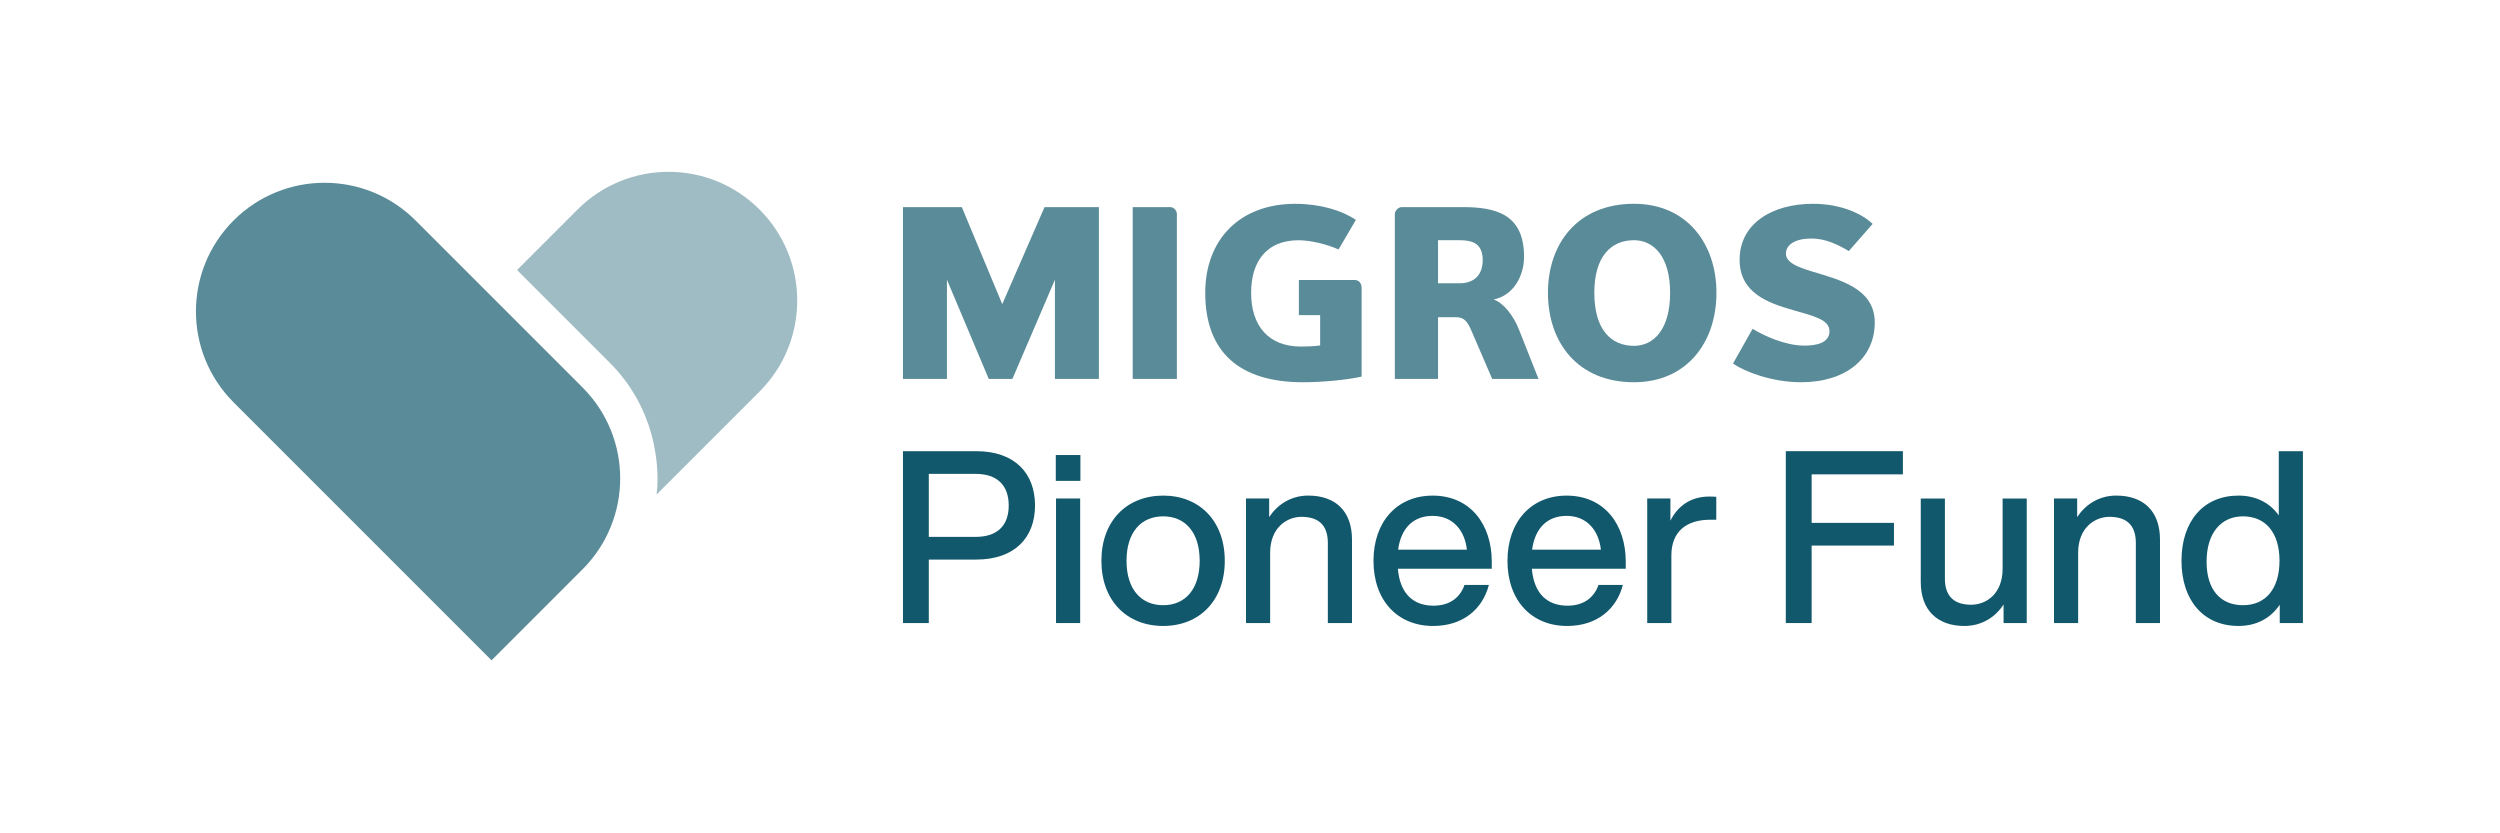
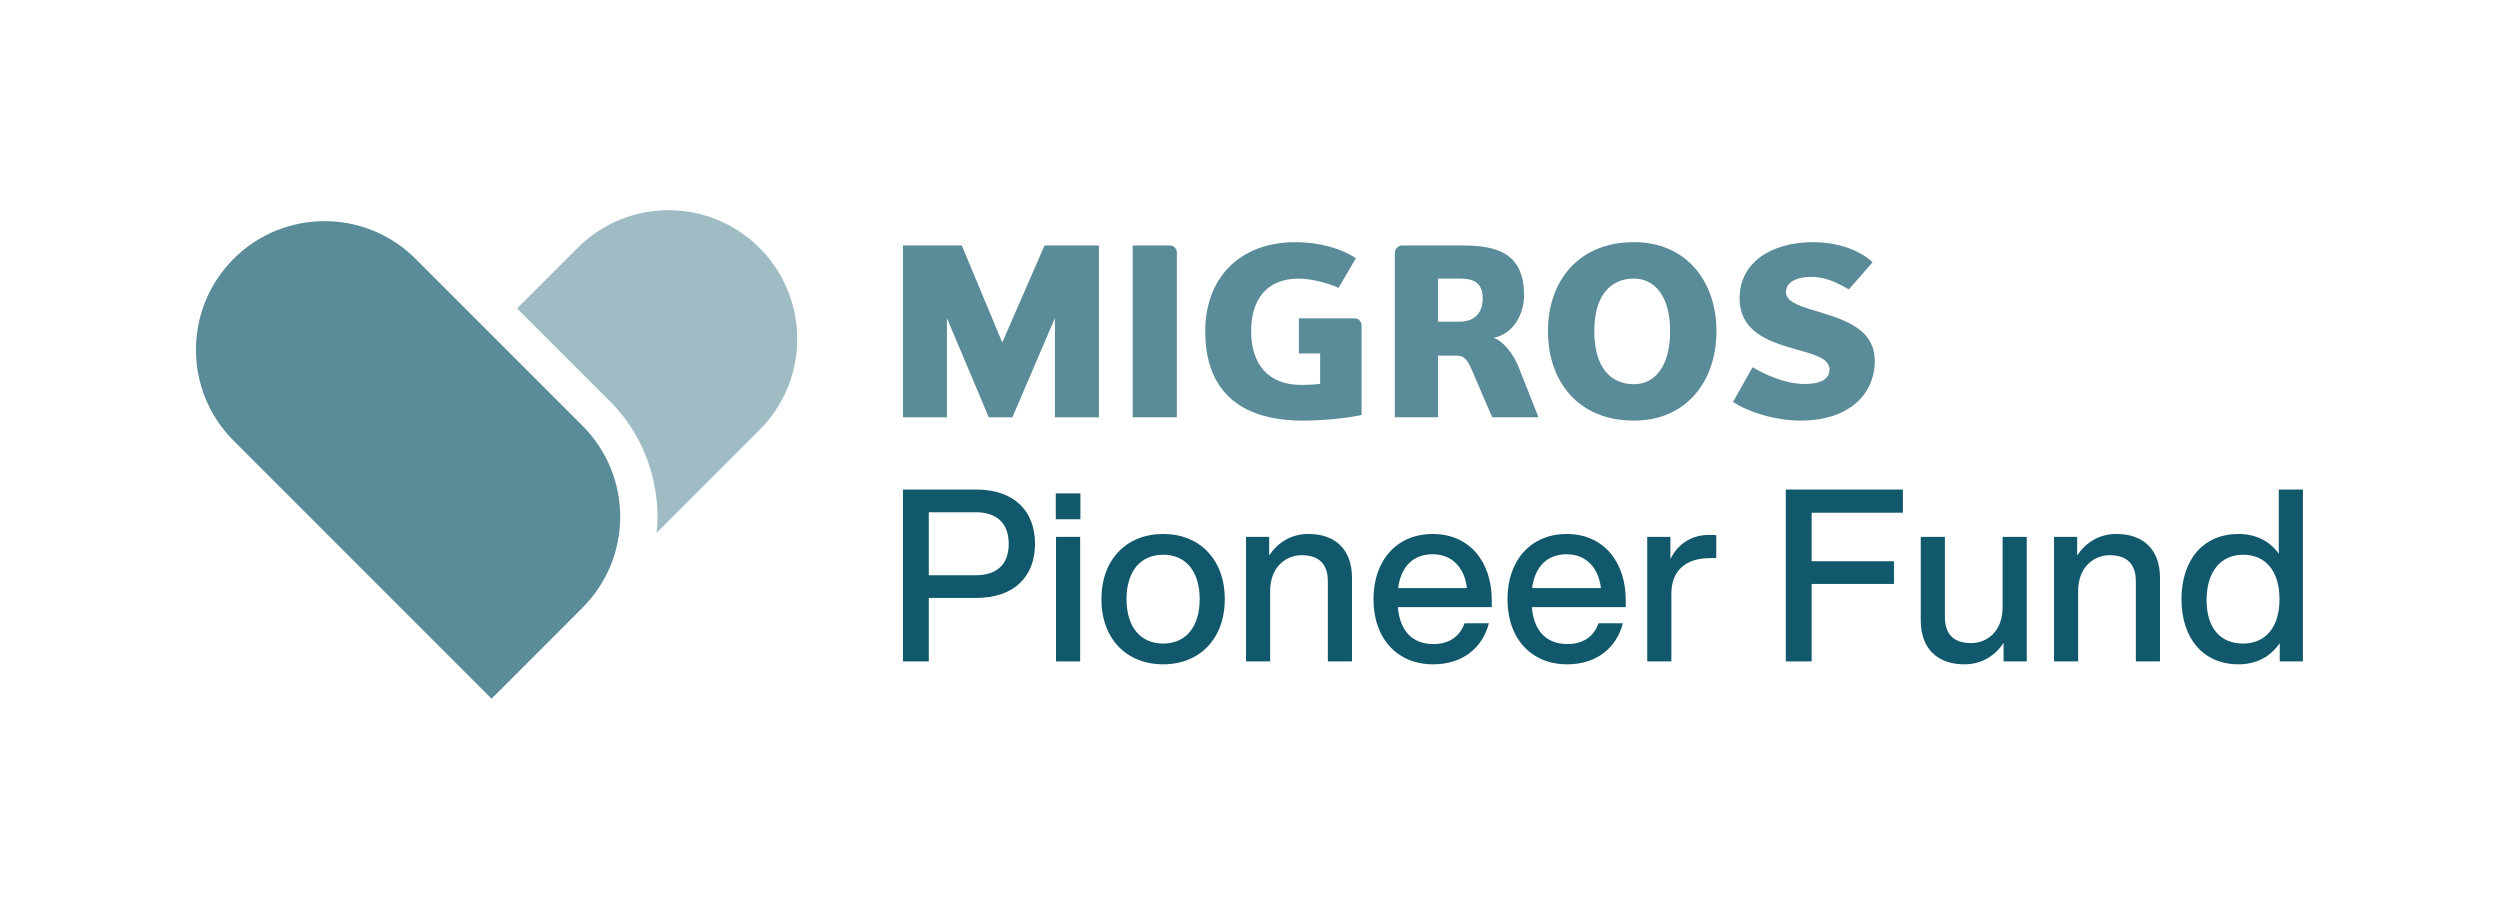
- <svg xmlns="http://www.w3.org/2000/svg" width="100%" height="100%" viewBox="0 0 1703 567" version="1.1" xml:space="preserve" style="fill-rule:evenodd;clip-rule:evenodd;stroke-linejoin:round;stroke-miterlimit:2;">
+ <svg xmlns="http://www.w3.org/2000/svg" width="275px" height="100px" viewBox="0 0 1703 567" version="1.1" xml:space="preserve" style="fill-rule:evenodd;clip-rule:evenodd;stroke-linejoin:round;stroke-miterlimit:2;">
  <g>
    <path d="M705.06,344.34C705.06,366.05 691.41,381.18 664.93,381.18L632.7,381.18L632.7,424.43L615.1,424.43L615.1,307.34L664.93,307.34C691.41,307.34 705.06,322.47 705.06,344.34ZM687.14,344.34C687.14,330.69 679.41,322.8 664.61,322.8L632.7,322.8L632.7,365.72L664.61,365.72C679.41,365.72 687.14,357.99 687.14,344.34Z" style="fill:rgb(17,88,108);fill-rule:nonzero;" />
    <path d="M719.2,309.97L735.97,309.97L735.97,327.57L719.2,327.57L719.2,309.97ZM719.36,339.57L735.81,339.57L735.81,424.43L719.36,424.43L719.36,339.57Z" style="fill:rgb(17,88,108);fill-rule:nonzero;" />
    <path d="M750.28,382C750.28,354.86 767.55,337.6 792.38,337.6C817.05,337.6 834.32,354.87 834.32,382C834.32,409.13 817.05,426.4 792.38,426.4C767.55,426.4 750.28,409.14 750.28,382ZM817.22,382C817.22,362.59 807.35,351.74 792.39,351.74C777.26,351.74 767.39,362.59 767.39,382C767.39,401.41 777.26,412.26 792.39,412.26C807.35,412.26 817.22,401.41 817.22,382Z" style="fill:rgb(17,88,108);fill-rule:nonzero;" />
    <path d="M920.98,367.53L920.98,424.43L904.53,424.43L904.53,369.83C904.53,357.66 898.12,352.07 886.6,352.07C876.57,352.07 865.22,359.47 865.22,376.57L865.22,424.43L848.77,424.43L848.77,339.57L864.56,339.57L864.56,352.23C870.15,343.84 879.2,337.59 891.2,337.59C909.64,337.6 920.98,348.12 920.98,367.53Z" style="fill:rgb(17,88,108);fill-rule:nonzero;" />
    <path d="M1016.2,387.43L952.23,387.43C953.71,404.7 962.92,412.59 976.57,412.59C987.59,412.59 994.66,407 997.62,398.45L1014.23,398.45C1009.95,414.9 996.63,426.41 976.24,426.41C952.23,426.41 935.62,409.31 935.62,382.01C935.62,355.37 951.74,337.61 975.91,337.61C1001.57,337.61 1016.2,357.18 1016.2,382.67L1016.2,387.43ZM952.39,374.44L999.26,374.44C997.78,361.28 989.72,351.42 975.91,351.42C963.57,351.41 954.53,358.81 952.39,374.44Z" style="fill:rgb(17,88,108);fill-rule:nonzero;" />
    <path d="M1107.47,387.43L1043.5,387.43C1044.98,404.7 1054.19,412.59 1067.84,412.59C1078.86,412.59 1085.93,407 1088.89,398.45L1105.5,398.45C1101.22,414.9 1087.9,426.41 1067.51,426.41C1043.5,426.41 1026.89,409.31 1026.89,382.01C1026.89,355.37 1043.01,337.61 1067.18,337.61C1092.84,337.61 1107.47,357.18 1107.47,382.67L1107.47,387.43ZM1043.66,374.44L1090.53,374.44C1089.05,361.28 1080.99,351.42 1067.18,351.42C1054.84,351.41 1045.8,358.81 1043.66,374.44Z" style="fill:rgb(17,88,108);fill-rule:nonzero;" />
    <path d="M1169.13,338.42L1169.13,354.04L1165.02,354.04C1148.74,354.04 1138.54,362.1 1138.54,378.38L1138.54,424.43L1122.09,424.43L1122.09,339.57L1137.88,339.57L1137.88,354.7C1142.48,345.49 1150.87,338.25 1164.36,338.25C1165.85,338.25 1167.32,338.25 1169.13,338.42Z" style="fill:rgb(17,88,108);fill-rule:nonzero;" />
    <path d="M1234.09,323.12L1234.09,356.18L1290.17,356.18L1290.17,371.64L1234.09,371.64L1234.09,424.43L1216.49,424.43L1216.49,307.34L1296.25,307.34L1296.25,323.13L1234.09,323.13L1234.09,323.12Z" style="fill:rgb(17,88,108);fill-rule:nonzero;" />
    <path d="M1380.62,339.57L1380.62,424.43L1364.83,424.43L1364.83,411.77C1359.4,420.16 1350.19,426.41 1338.19,426.41C1319.94,426.41 1308.42,415.88 1308.42,396.48L1308.42,339.58L1324.87,339.58L1324.87,394.18C1324.87,406.35 1331.28,411.94 1342.8,411.94C1353,411.94 1364.18,404.54 1364.18,387.44L1364.18,339.58L1380.62,339.58L1380.62,339.57Z" style="fill:rgb(17,88,108);fill-rule:nonzero;" />
    <path d="M1471.39,367.53L1471.39,424.43L1454.94,424.43L1454.94,369.83C1454.94,357.66 1448.53,352.07 1437.01,352.07C1426.98,352.07 1415.63,359.47 1415.63,376.57L1415.63,424.43L1399.18,424.43L1399.18,339.57L1414.97,339.57L1414.97,352.23C1420.56,343.84 1429.61,337.59 1441.61,337.59C1460.04,337.6 1471.39,348.12 1471.39,367.53Z" style="fill:rgb(17,88,108);fill-rule:nonzero;" />
    <path d="M1568.75,307.34L1568.75,424.43L1552.96,424.43L1552.96,411.93C1546.88,420.97 1537.34,426.4 1524.84,426.4C1501.16,426.4 1486.03,409.13 1486.03,382C1486.03,354.87 1501.16,337.6 1524.84,337.6C1536.85,337.6 1546.22,342.53 1552.3,351.09L1552.3,307.34L1568.75,307.34ZM1552.79,382C1552.79,362.59 1543.09,351.74 1527.96,351.74C1512.83,351.74 1503.13,363.25 1503.13,382.66C1503.13,402.07 1512.83,412.26 1527.96,412.26C1543.09,412.26 1552.79,401.41 1552.79,382Z" style="fill:rgb(17,88,108);fill-rule:nonzero;" />
  </g>
  <path d="M718.62,258.13L718.62,190.56L689.64,258.13L673.55,258.13L645.05,190.56L645.05,258.13L615.1,258.13L615.1,141.09L655.19,141.09L682.73,207.18L711.54,141.09L748.57,141.09L748.57,258.13L718.62,258.13Z" style="fill:rgb(17,88,108);fill-opacity:0.69;fill-rule:nonzero;" />
  <g>
    <path d="M771.6,258.12L771.6,141.08L797.2,141.08C799.46,141.08 801.69,143.33 801.69,145.76L801.69,258.12L771.6,258.12Z" style="fill:rgb(17,88,108);fill-opacity:0.69;fill-rule:nonzero;" />
    <path d="M884.78,190.73L922.82,190.73C925.83,190.73 927.53,193.18 927.53,196.07L927.53,256.54C916.82,258.93 900.1,260.39 887.67,260.39C844.02,260.39 821.01,239.61 821.01,199.46C821.01,163.65 844.02,138.84 882.39,138.84C899.28,138.84 914.08,143.35 923.63,149.79L911.83,169.93C903.6,166.24 892.49,163.66 884.63,163.66C862.57,163.66 852.27,178.29 852.27,199.47C852.27,222.1 864.2,236.07 886.23,236.07C890.27,236.07 895.28,235.91 899.28,235.29L899.28,214.66L884.79,214.66L884.79,190.73L884.78,190.73Z" style="fill:rgb(17,88,108);fill-opacity:0.69;fill-rule:nonzero;" />
    <path d="M994.31,163.63L979.59,163.63L979.59,192.98L994.31,192.98C1003.11,192.98 1010.02,188.29 1010.02,177.17C1010.02,165.89 1003.1,163.63 994.31,163.63M1016.48,258.12L1002.6,225.9C999.76,219.34 997.77,216.08 991.76,216.08L979.59,216.08L979.59,258.11L950.17,258.11L950.17,145.76C950.17,143.33 952.85,141.08 954.75,141.08L996.29,141.08C1018.85,141.08 1038.19,145.76 1038.19,174.91C1038.19,187.96 1030.96,201.32 1017.43,204.01C1024.17,206.3 1030.96,214.96 1034.65,224.34L1048.03,258.12L1016.48,258.12Z" style="fill:rgb(17,88,108);fill-opacity:0.69;fill-rule:nonzero;" />
    <path d="M1113.06,163.63C1097.27,163.63 1086.04,174.91 1086.04,199.44C1086.04,224.34 1097.27,235.58 1113.06,235.58C1126.6,235.58 1137.68,224.34 1137.68,199.44C1137.68,174.91 1126.6,163.63 1113.06,163.63M1113.06,260.38C1074.74,260.38 1054.46,233.32 1054.46,199.44C1054.46,165.88 1074.73,138.82 1113.06,138.82C1148.96,138.82 1169.25,165.87 1169.25,199.44C1169.25,233.32 1148.96,260.38 1113.06,260.38" style="fill:rgb(17,88,108);fill-opacity:0.69;fill-rule:nonzero;" />
    <path d="M1226.88,260.38C1207.1,260.38 1188.72,253.29 1180.52,247.66L1193.86,224C1201.3,228.5 1215.78,235.43 1229.13,235.43C1236.68,235.43 1246.23,233.97 1246.23,225.58C1246.23,217.71 1235.57,215.29 1221.57,211.29C1204.68,206.44 1185.02,199.72 1185.02,177C1185.02,152.51 1206.77,138.83 1235.08,138.83C1253.77,138.83 1268.25,145.45 1275.64,152.52L1259.4,171.02C1251.36,166.22 1243.15,162.48 1233.94,162.48C1222.85,162.48 1216.57,166.69 1216.57,172.81C1216.57,178.88 1224.62,181.98 1234.75,185.03C1252.65,190.55 1277.09,196.21 1277.09,219.65C1277.1,243.8 1257.8,260.38 1226.88,260.38" style="fill:rgb(17,88,108);fill-opacity:0.69;fill-rule:nonzero;" />
  </g>
  <path d="M517.38,142.71C483.16,108.49 427.67,108.49 393.44,142.71L352.21,183.94L414.18,245.91C452.73,283.45 448.22,330.99 447.22,336.9L517.42,266.7C551.66,232.47 551.61,176.93 517.38,142.71" style="fill:rgb(17,88,108);fill-opacity:0.4;fill-rule:nonzero;" />
  <path d="M396.8,263.9L283.07,150.17C248.85,115.95 193.36,115.95 159.14,150.17C124.92,184.39 124.92,239.88 159.14,274.1L334.84,449.81L396.8,387.84C431.03,353.61 431.03,298.12 396.8,263.9" style="fill:rgb(17,88,108);fill-opacity:0.69;fill-rule:nonzero;" />
</svg>
